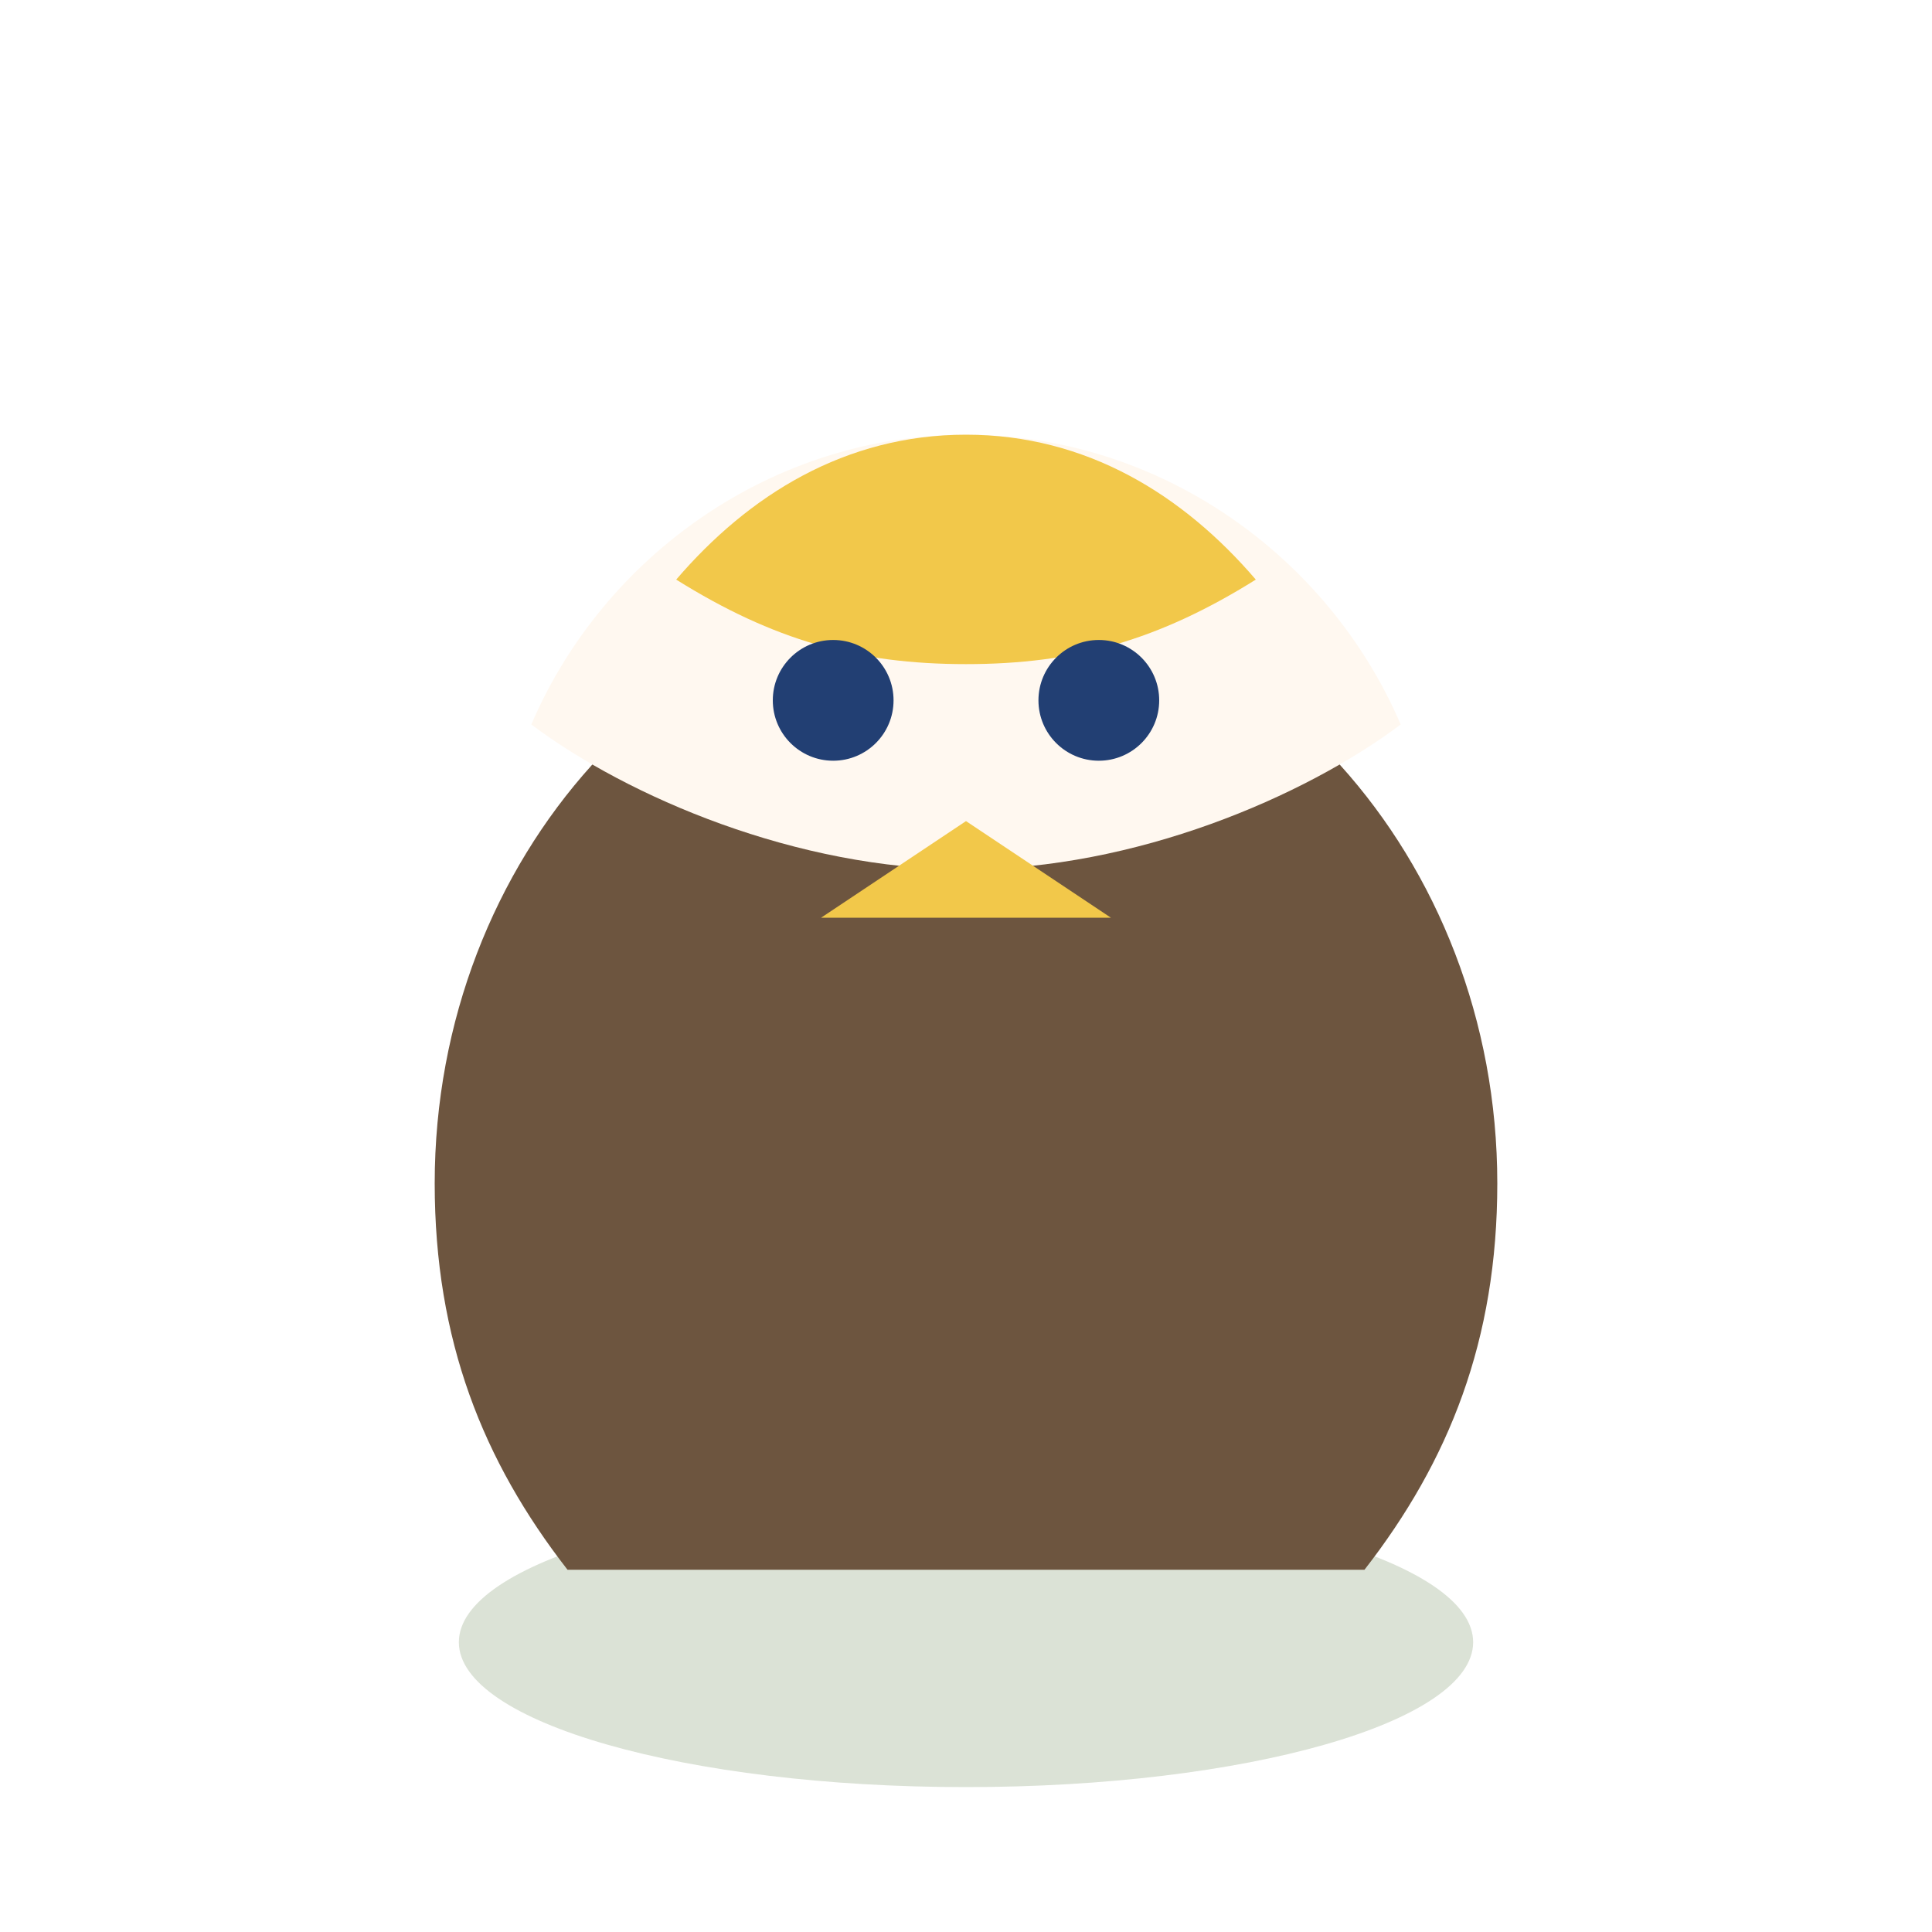
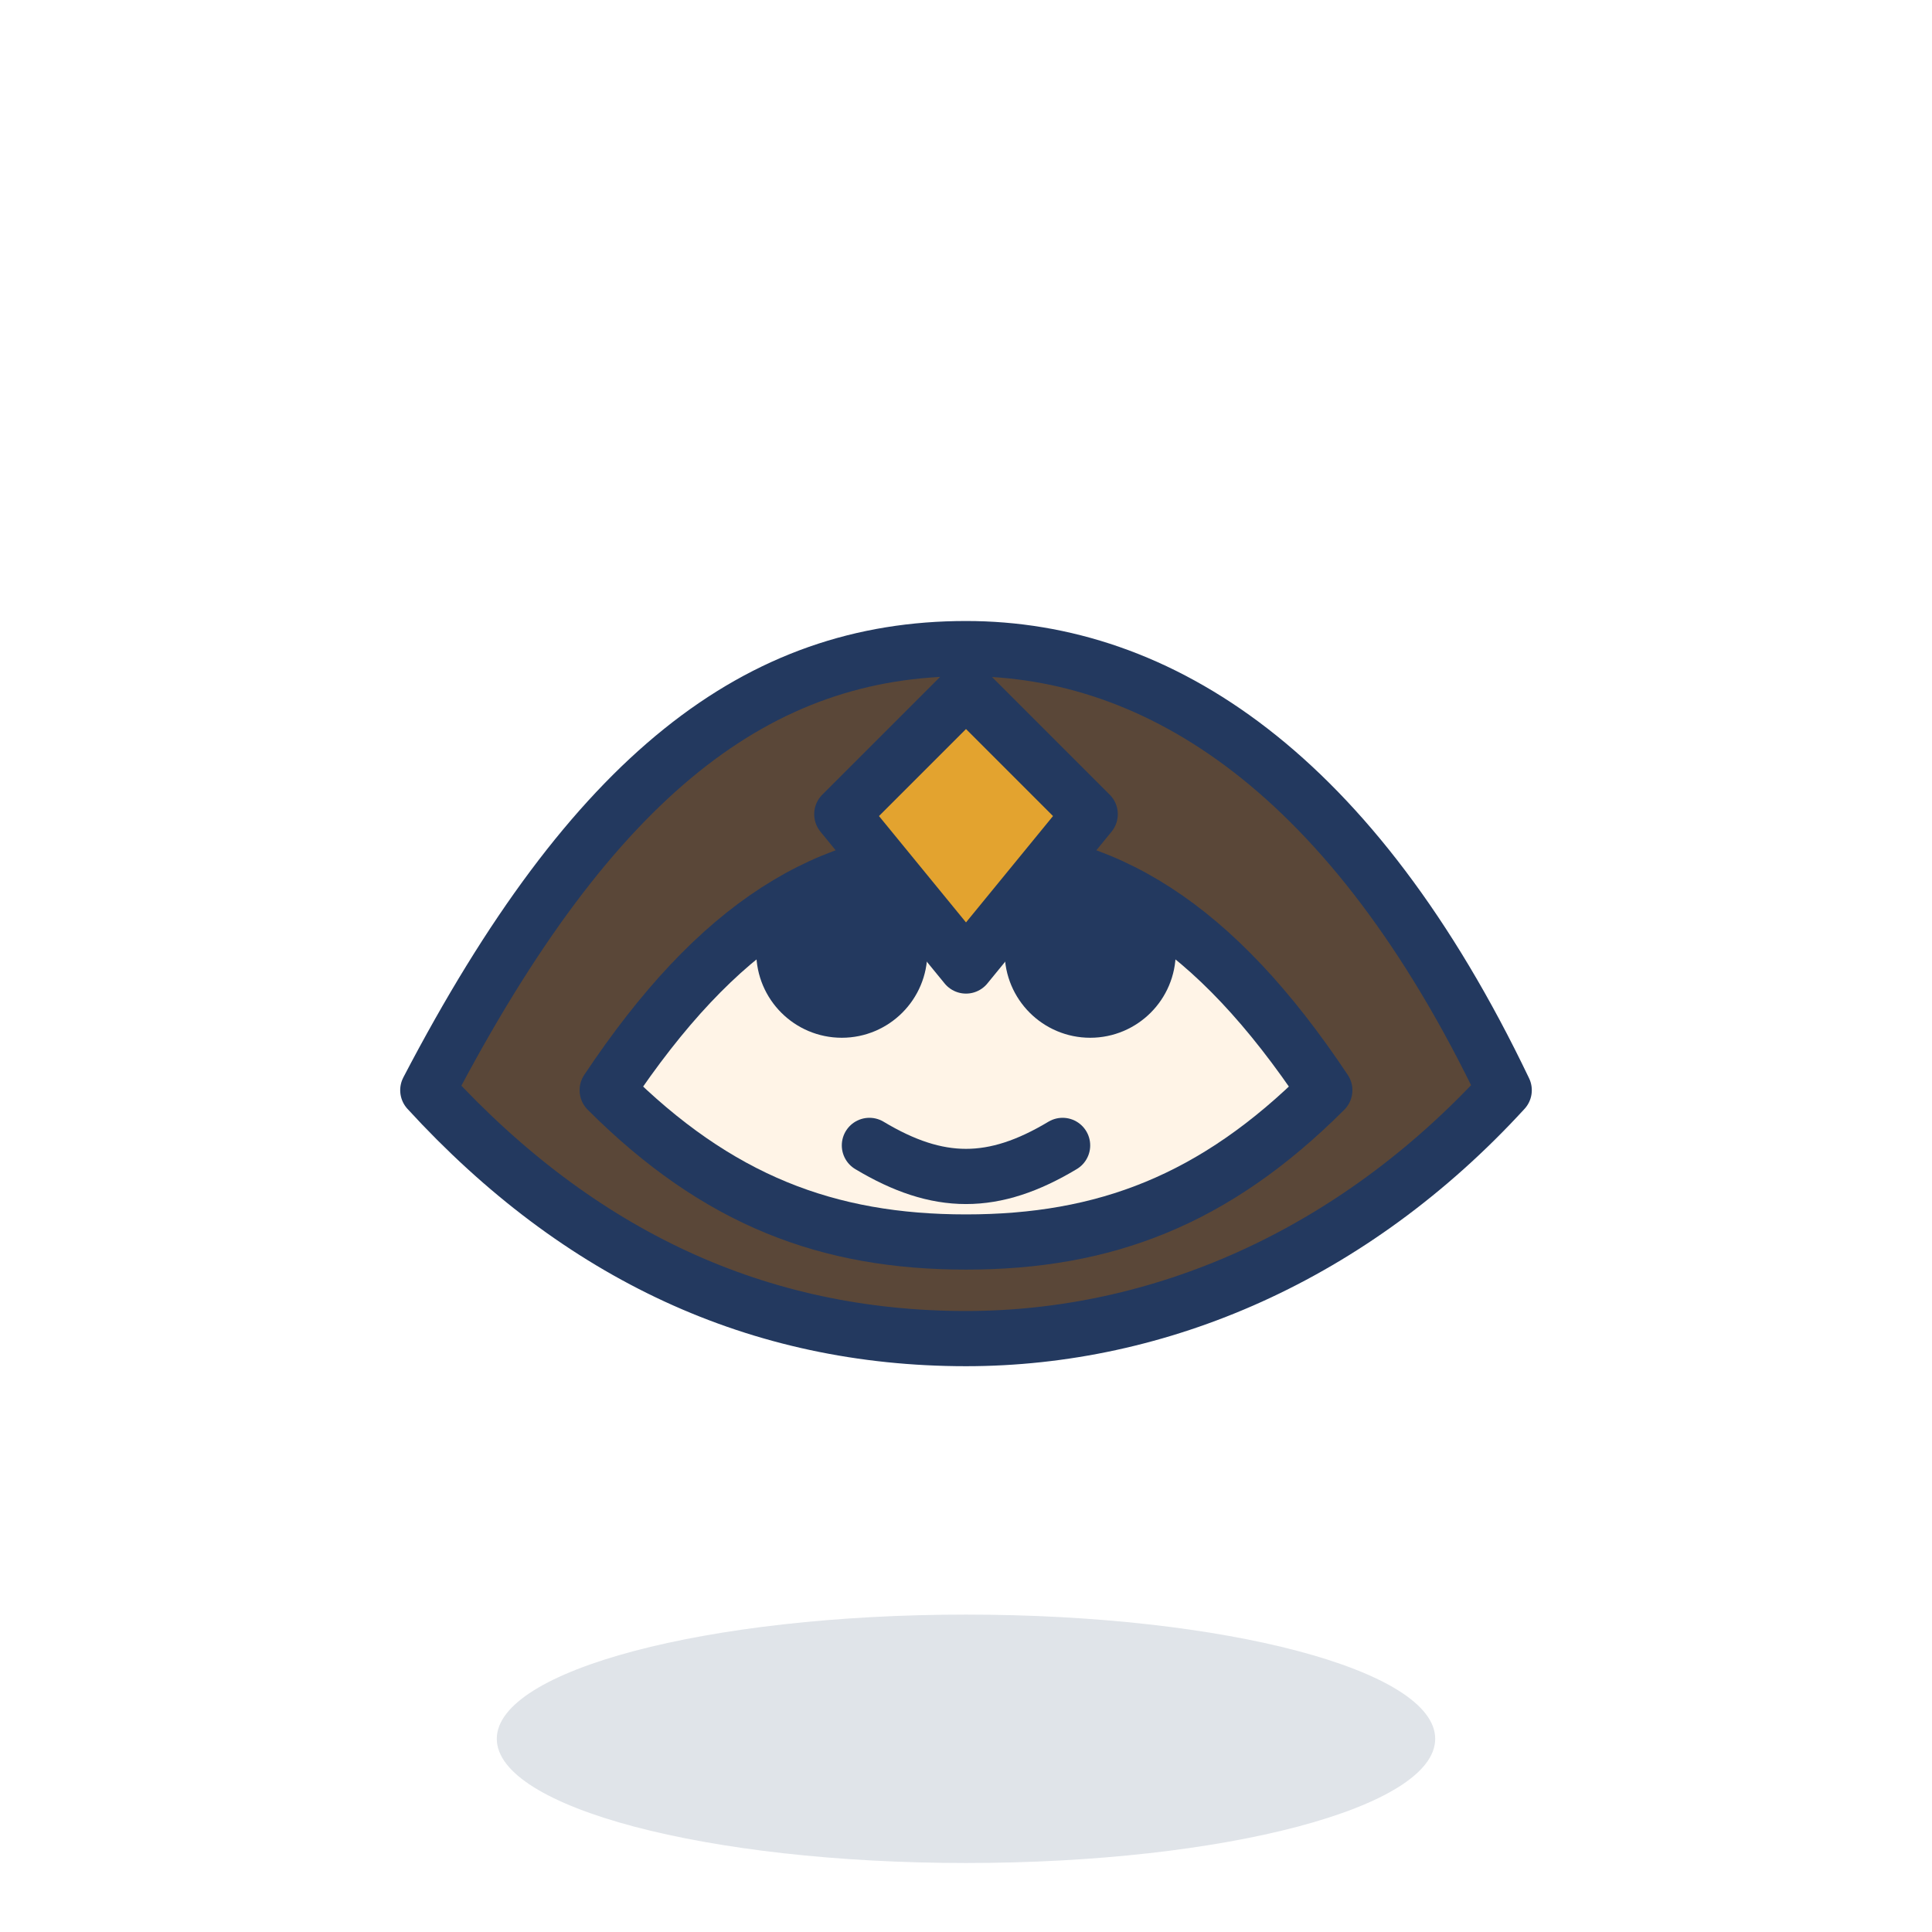
- <svg xmlns="http://www.w3.org/2000/svg" viewBox="0 0 160 160">
-   <ellipse cx="80" cy="136" rx="42" ry="12" fill="#5b7a43" opacity=".22" />
-   <path d="M36 98c0-27 20-49 44-49s44 22 44 49c0 13-4 23-11 32H47c-7-9-11-19-11-32z" fill="#6d553f" />
-   <path d="M80 36c16 0 30 10 36 24-8 6-22 12-36 12s-28-6-36-12c6-14 20-24 36-24z" fill="#fff8f0" />
-   <path d="M80 36c10 0 18 5 24 12-8 5-15 7-24 7s-16-2-24-7c6-7 14-12 24-12z" fill="#f2c84a" />
-   <circle cx="69" cy="58" r="5" fill="#223f73" />
-   <circle cx="91" cy="58" r="5" fill="#223f73" />
-   <path d="M80 68l-12 8h24z" fill="#f2c84a" />
+ <svg xmlns="http://www.w3.org/2000/svg" viewBox="0 0 140 140">
+   <ellipse cx="70" cy="126" rx="34" ry="9" fill="rgba(35,57,95,0.14)" />
+   <g stroke="#23395f" stroke-width="4" stroke-linecap="round" stroke-linejoin="round">
+     <path d="M31 79c12-23 24-32 39-32 14 0 28 9 39 32-11 12-25 18-39 18-15 0-28-6-39-18z" fill="#5a4738" />
+     <path d="M44 79c8-12 16-17 26-17s18 5 26 17c-8 8-16 11-26 11s-18-3-26-11z" fill="#fff4e7" />
+     <path d="M61 59l9-9 9 9-9 11z" fill="#e3a32f" />
+     <circle cx="61" cy="69" r="4.2" fill="#23395f" />
+     <circle cx="79" cy="69" r="4.2" fill="#23395f" />
+     <path d="M63 83c5 3 9 3 14 0" fill="none" />
+   </g>
</svg>
